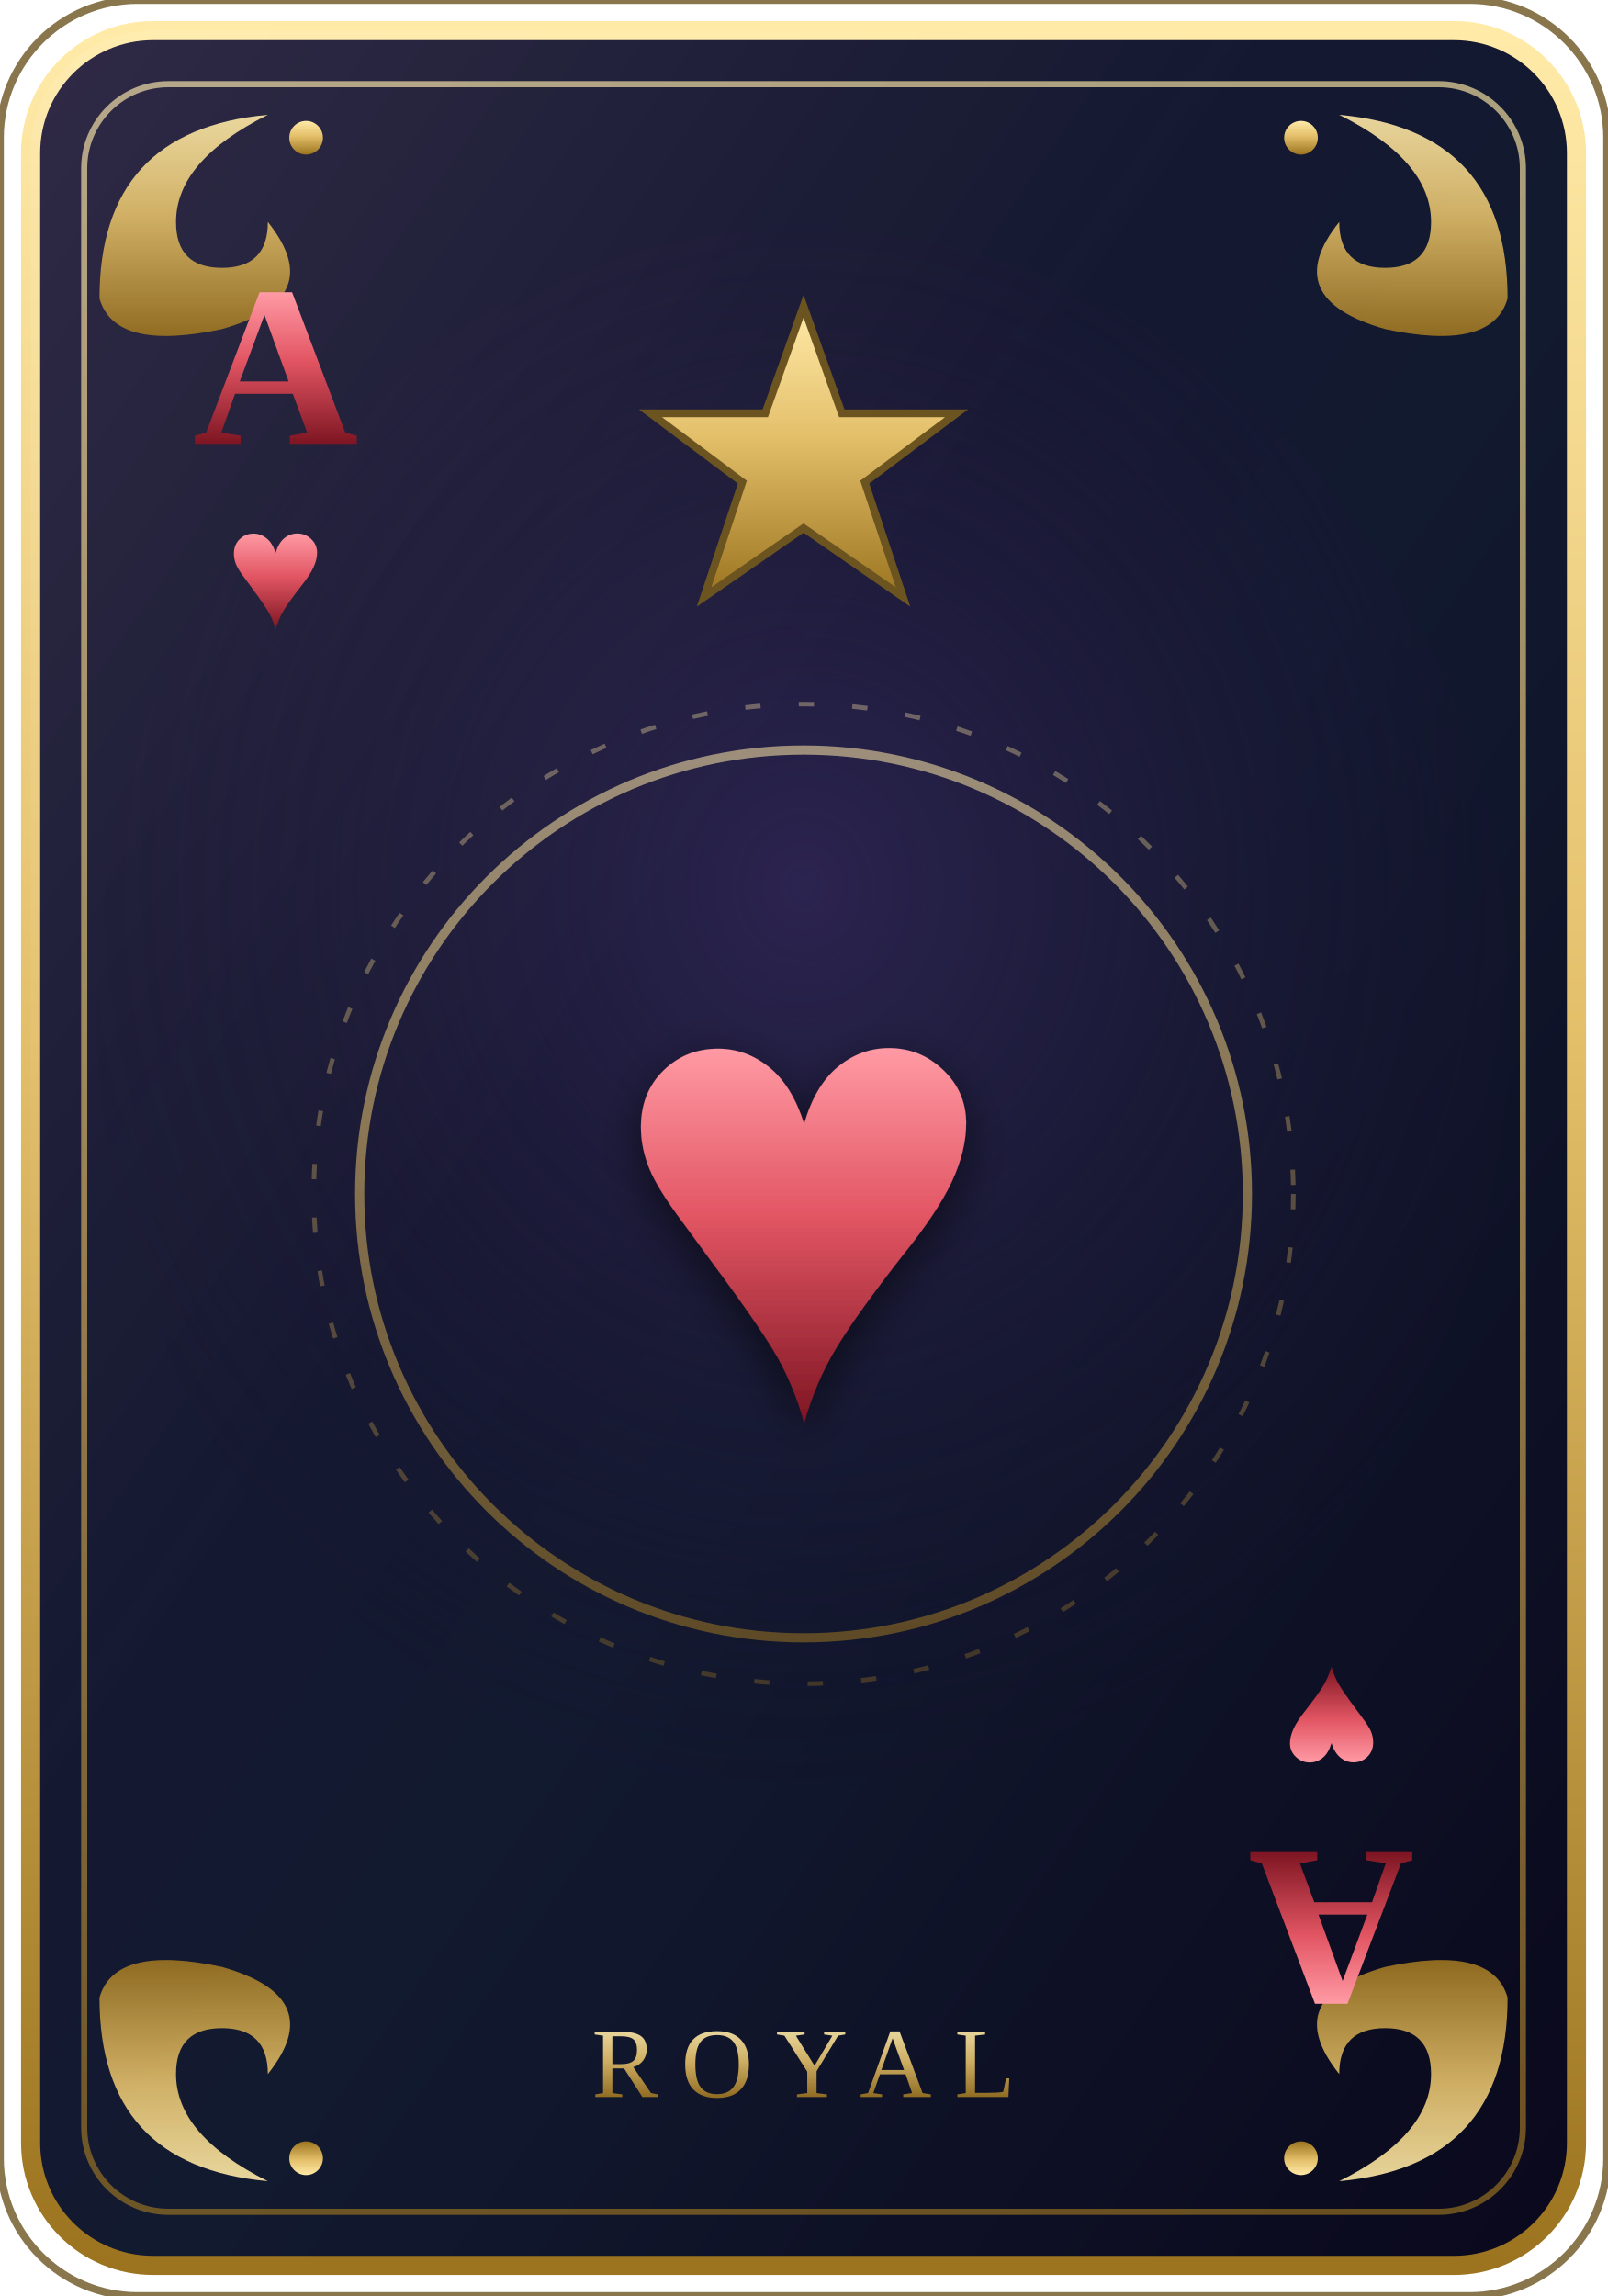
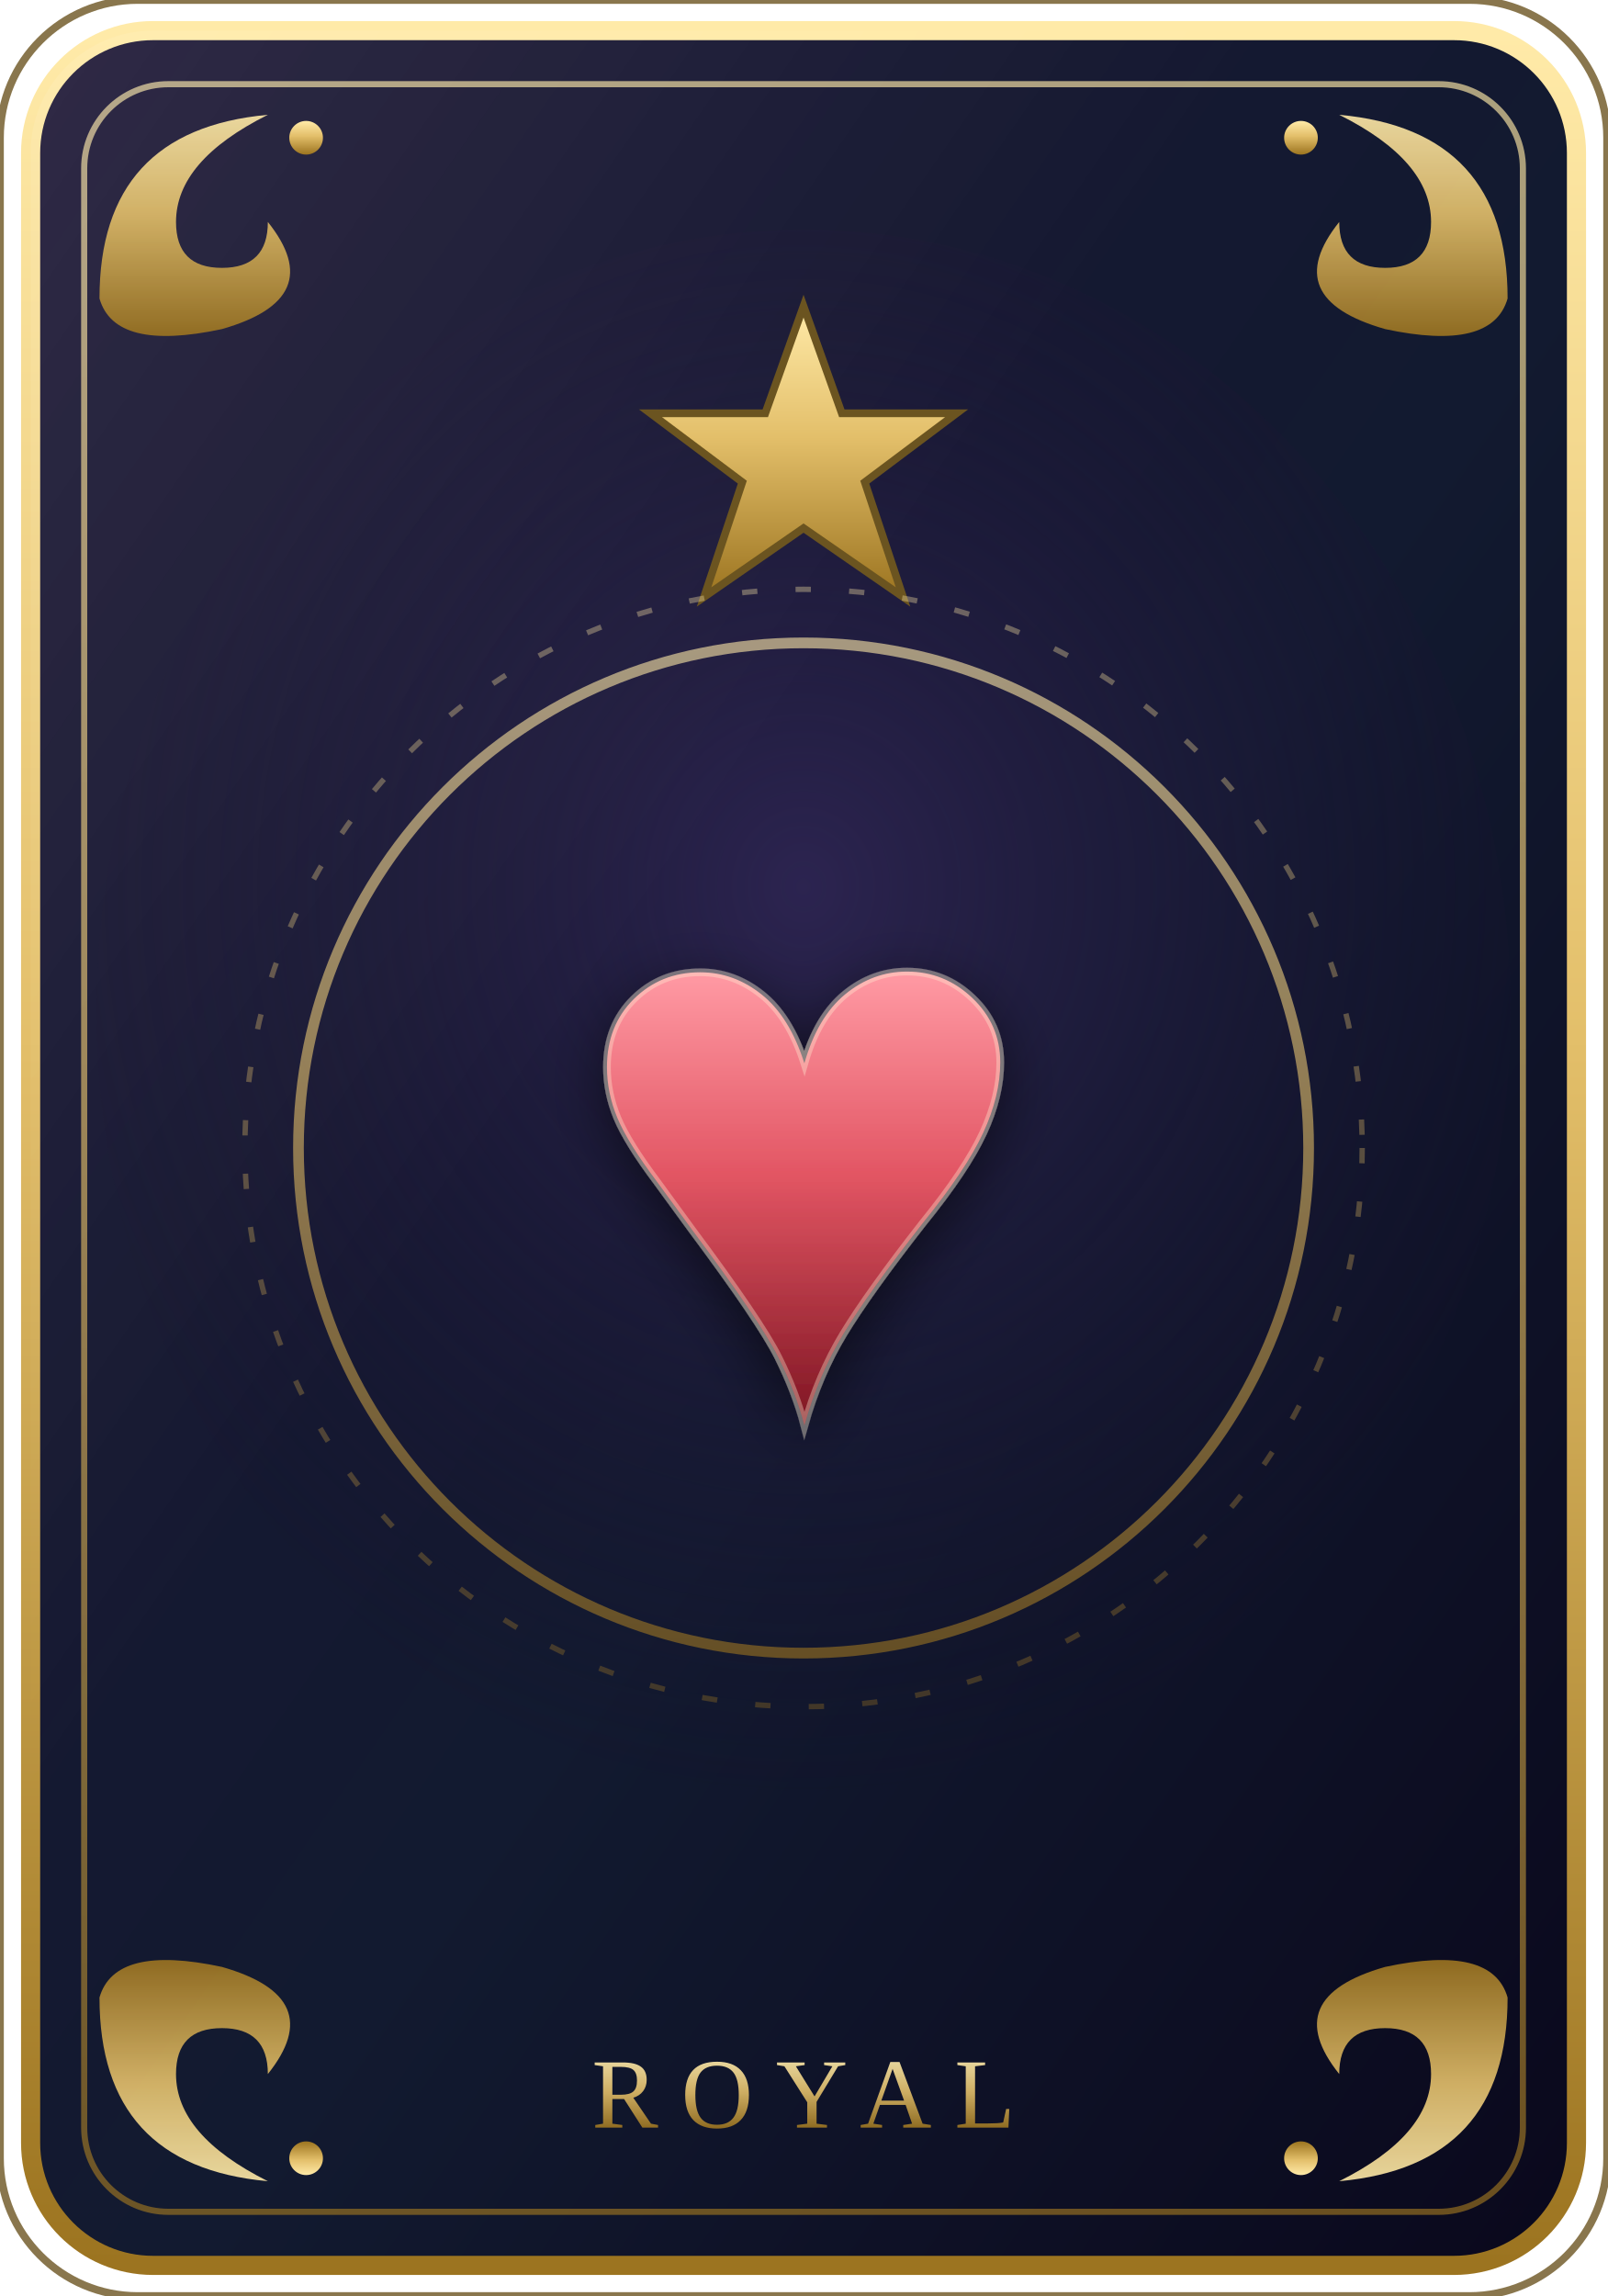
<svg xmlns="http://www.w3.org/2000/svg" viewBox="0 0 210 300">
  <defs>
    <linearGradient id="bg" x1="0" y1="0" x2="1" y2="1">
      <stop offset="0" stop-color="#1b1533" />
      <stop offset="0.55" stop-color="#121a30" />
      <stop offset="1" stop-color="#0a081c" />
    </linearGradient>
    <linearGradient id="gold" x1="0" y1="0" x2="0" y2="1">
      <stop offset="0" stop-color="#ffeaa8" />
      <stop offset="0.45" stop-color="#e3bf6a" />
      <stop offset="1" stop-color="#9c7420" />
    </linearGradient>
    <linearGradient id="ruby" x1="0" y1="0" x2="0" y2="1">
      <stop offset="0" stop-color="#ff9aa4" />
      <stop offset="0.45" stop-color="#e25563" />
      <stop offset="1" stop-color="#7e1522" />
    </linearGradient>
    <radialGradient id="glow" cx="0.5" cy="0.42" r="0.62">
      <stop offset="0" stop-color="#2c2450" />
      <stop offset="1" stop-color="rgba(20,16,40,0)" />
    </radialGradient>
    <linearGradient id="sheen" x1="0" y1="0" x2="1" y2="1">
      <stop offset="0" stop-color="rgba(255,255,255,0.09)" />
      <stop offset="0.4" stop-color="rgba(255,255,255,0)" />
    </linearGradient>
    <g id="flr">
      <path d="M0 26 Q0 4 22 2 Q10 8 10 16 Q10 22 16 22 Q22 22 22 16 Q30 26 16 30 Q2 33 0 26Z" fill="url(#gold)" opacity="0.9" />
      <circle cx="27" cy="5" r="2.2" fill="url(#gold)" />
    </g>
  </defs>
  <rect x="4" y="4" width="202" height="292" rx="16" fill="url(#bg)" stroke="url(#gold)" stroke-width="2.5" />
  <rect x="0" y="0" width="210" height="300" rx="18" fill="none" stroke="#6b5420" stroke-width="1" opacity="0.8" />
  <rect x="11" y="11" width="188" height="278" rx="11" fill="none" stroke="url(#gold)" stroke-width="0.8" opacity="0.65" />
  <ellipse cx="105" cy="132" rx="92.4" ry="102" fill="url(#glow)" />
  <rect x="4" y="4" width="202" height="292" rx="16" fill="url(#sheen)" />
  <use href="#flr" transform="translate(13,13)" />
  <use href="#flr" transform="translate(197,13) scale(-1,1)" />
  <use href="#flr" transform="translate(13,287) scale(1,-1)" />
  <use href="#flr" transform="translate(197,287) scale(-1,-1)" />
  <g transform="translate(105,60)" fill="url(#gold)">
    <path d="M0 -20 L5 -6 L20 -6 L8 3 L13 18 L0 9 L-13 18 L-8 3 L-20 -6 L-5 -6 Z" stroke="#6b5420" stroke-width="1" />
  </g>
-   <circle cx="105" cy="156" r="58" fill="none" stroke="url(#gold)" stroke-width="1.2" opacity="0.55" />
-   <circle cx="105" cy="156" r="64" fill="none" stroke="url(#gold)" stroke-width="0.6" opacity="0.35" stroke-dasharray="2 5" />
-   <text x="105" y="156" font-size="86" text-anchor="middle" dominant-baseline="central" fill="url(#ruby)" style="filter:drop-shadow(0 2px 3px rgba(0,0,0,0.55))">♥</text>
-   <text x="105" y="274" font-size="13" text-anchor="middle" fill="url(#gold)" opacity="0.9" font-family="Georgia, 'Times New Roman', serif" letter-spacing="3">ROYAL</text>
-   <g transform="translate(36,58)" text-anchor="middle">
-     <text y="0" font-size="30" font-weight="bold" font-family="Georgia, 'Times New Roman', serif" fill="url(#ruby)">A</text>
-     <text y="24" font-size="22" fill="url(#ruby)">♥</text>
-   </g>
-   <g transform="translate(174,242) rotate(180)" text-anchor="middle">
-     <text y="0" font-size="30" font-weight="bold" font-family="Georgia, 'Times New Roman', serif" fill="url(#ruby)">A</text>
-     <text y="24" font-size="22" fill="url(#ruby)">♥</text>
-   </g>
+   <circle cx="105" cy="150" r="66" fill="none" stroke="url(#gold)" stroke-width="1.4" opacity="0.6" />
+   <circle cx="105" cy="150" r="73" fill="none" stroke="url(#gold)" stroke-width="0.7" opacity="0.35" stroke-dasharray="2 5" />
+   <text x="105" y="150" font-size="104" text-anchor="middle" dominant-baseline="central" fill="url(#ruby)" stroke="rgba(255,244,214,0.35)" stroke-width="1" style="filter:drop-shadow(0 2px 4px rgba(0,0,0,0.6))">♥</text>
+   <text x="105" y="278" font-size="13" text-anchor="middle" fill="url(#gold)" opacity="0.9" font-family="Georgia, 'Times New Roman', serif" letter-spacing="3">ROYAL</text>
</svg>
